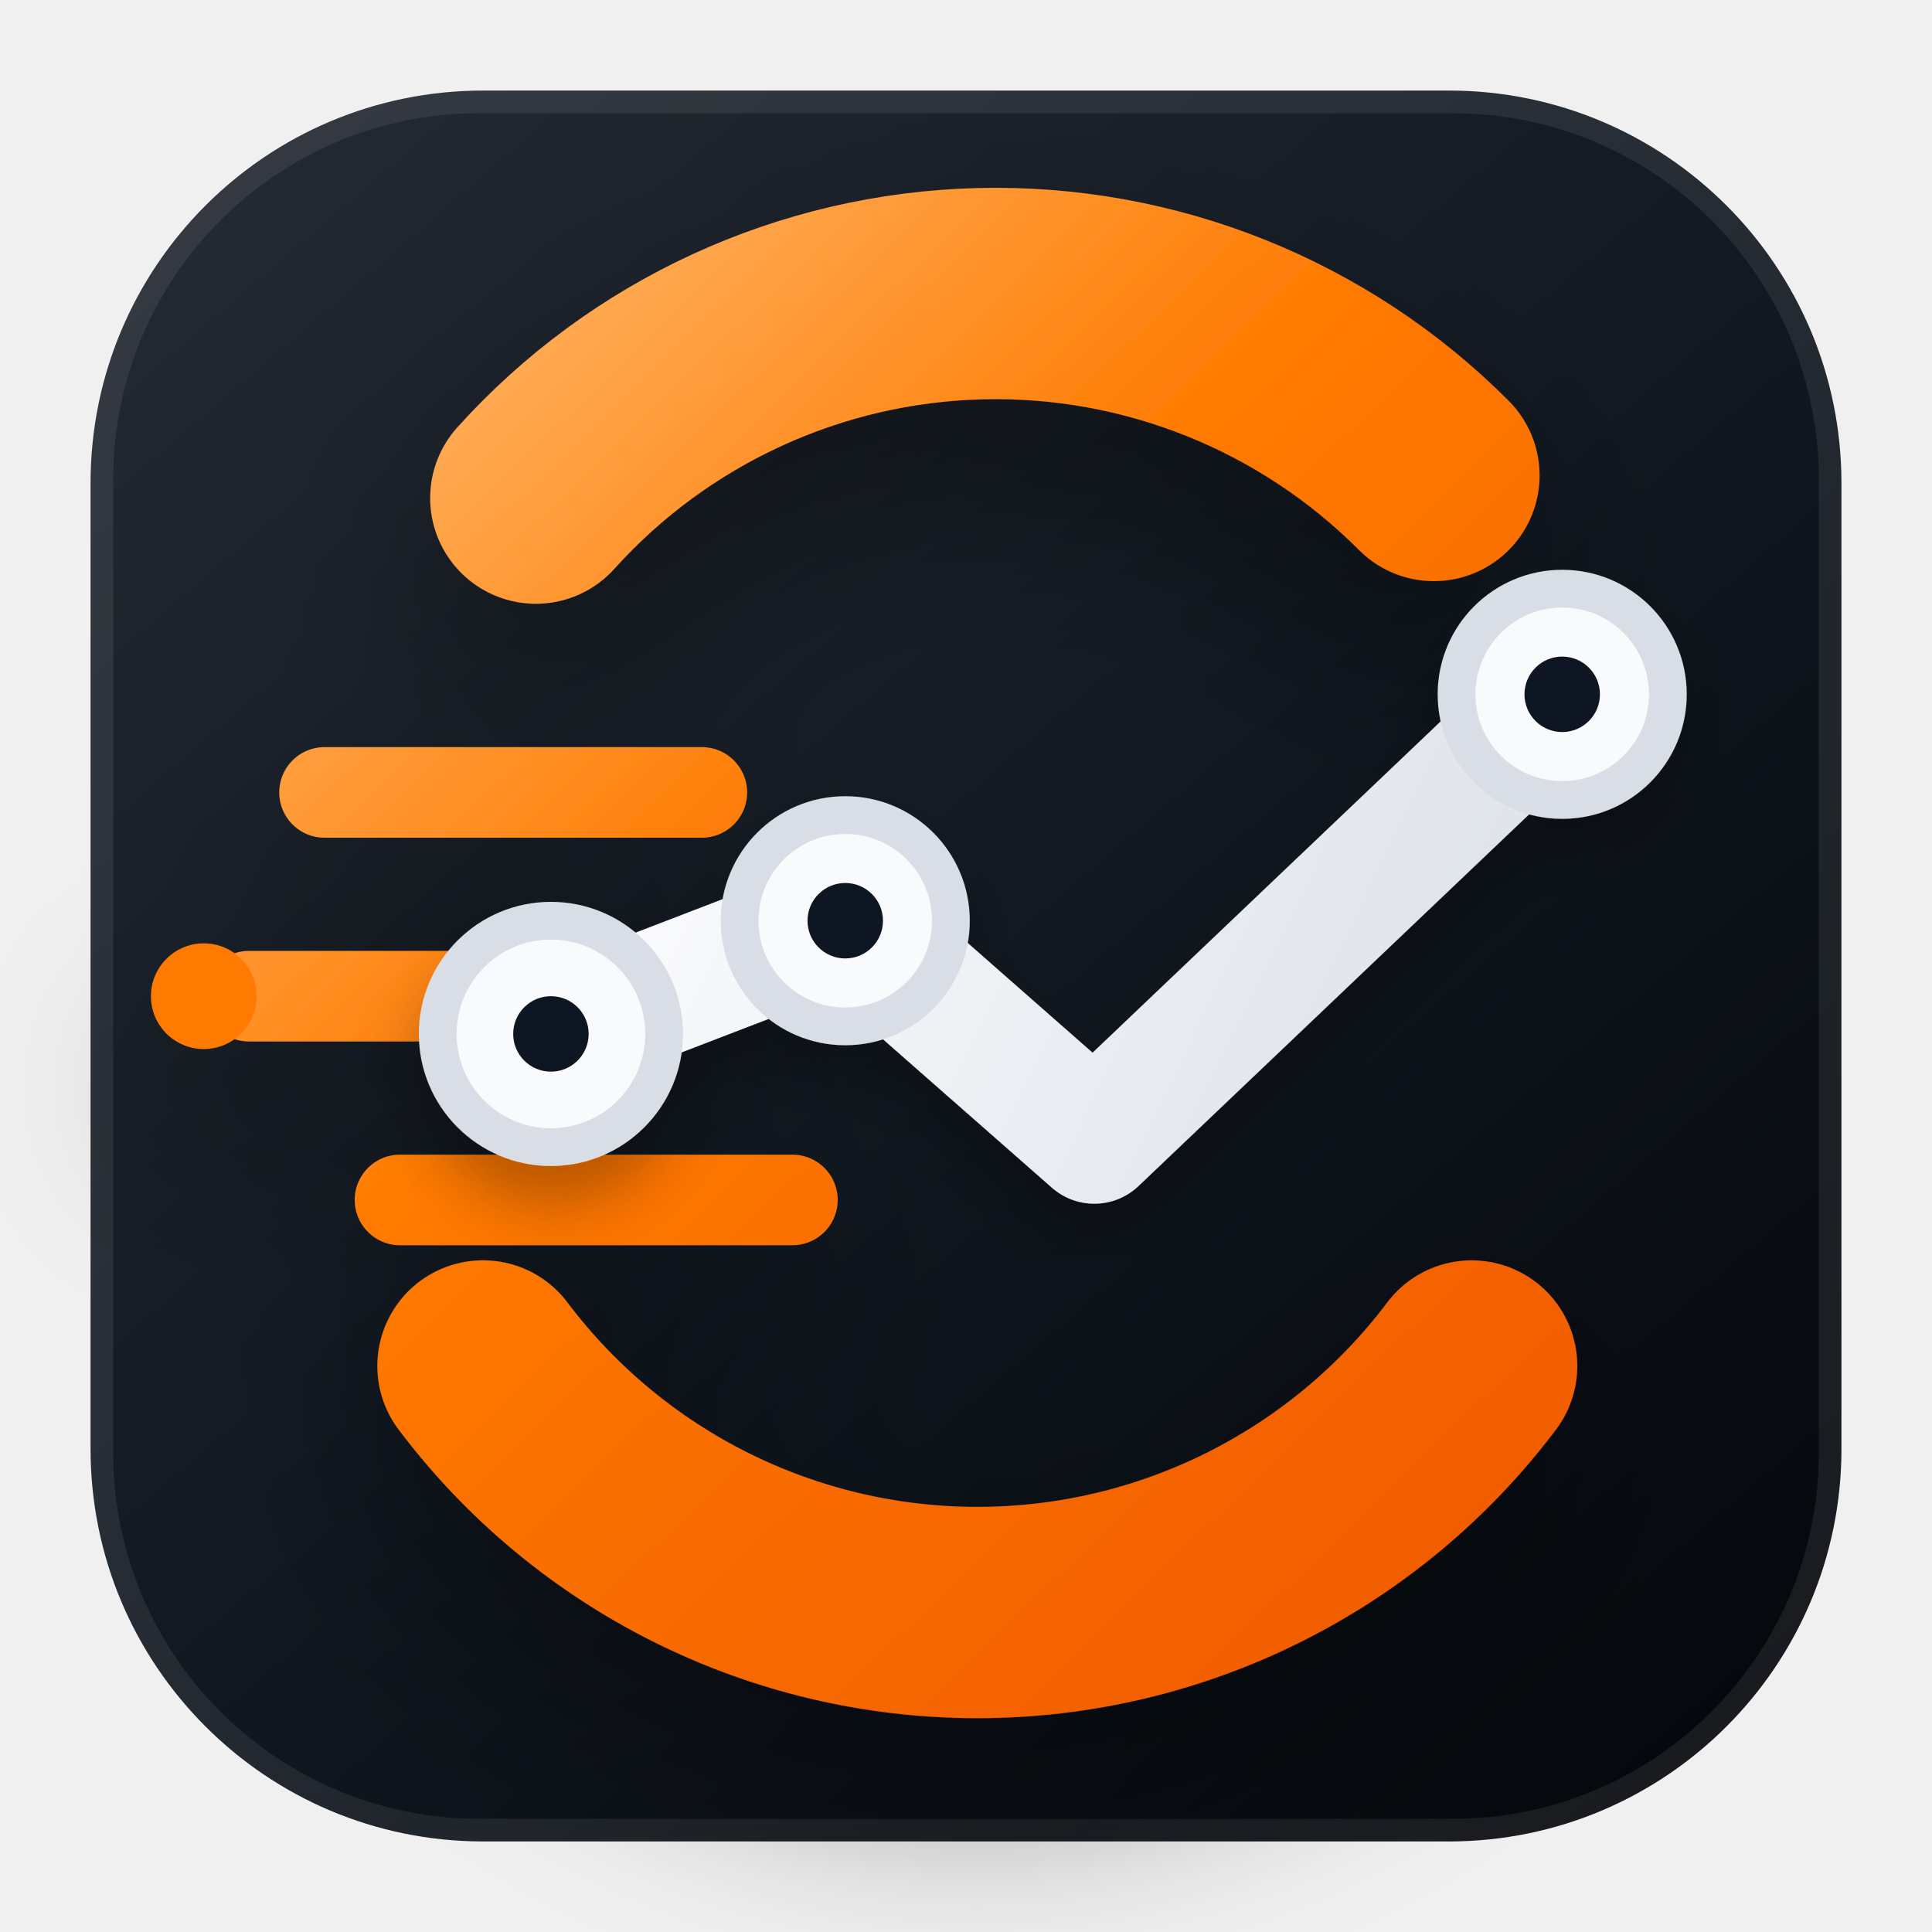
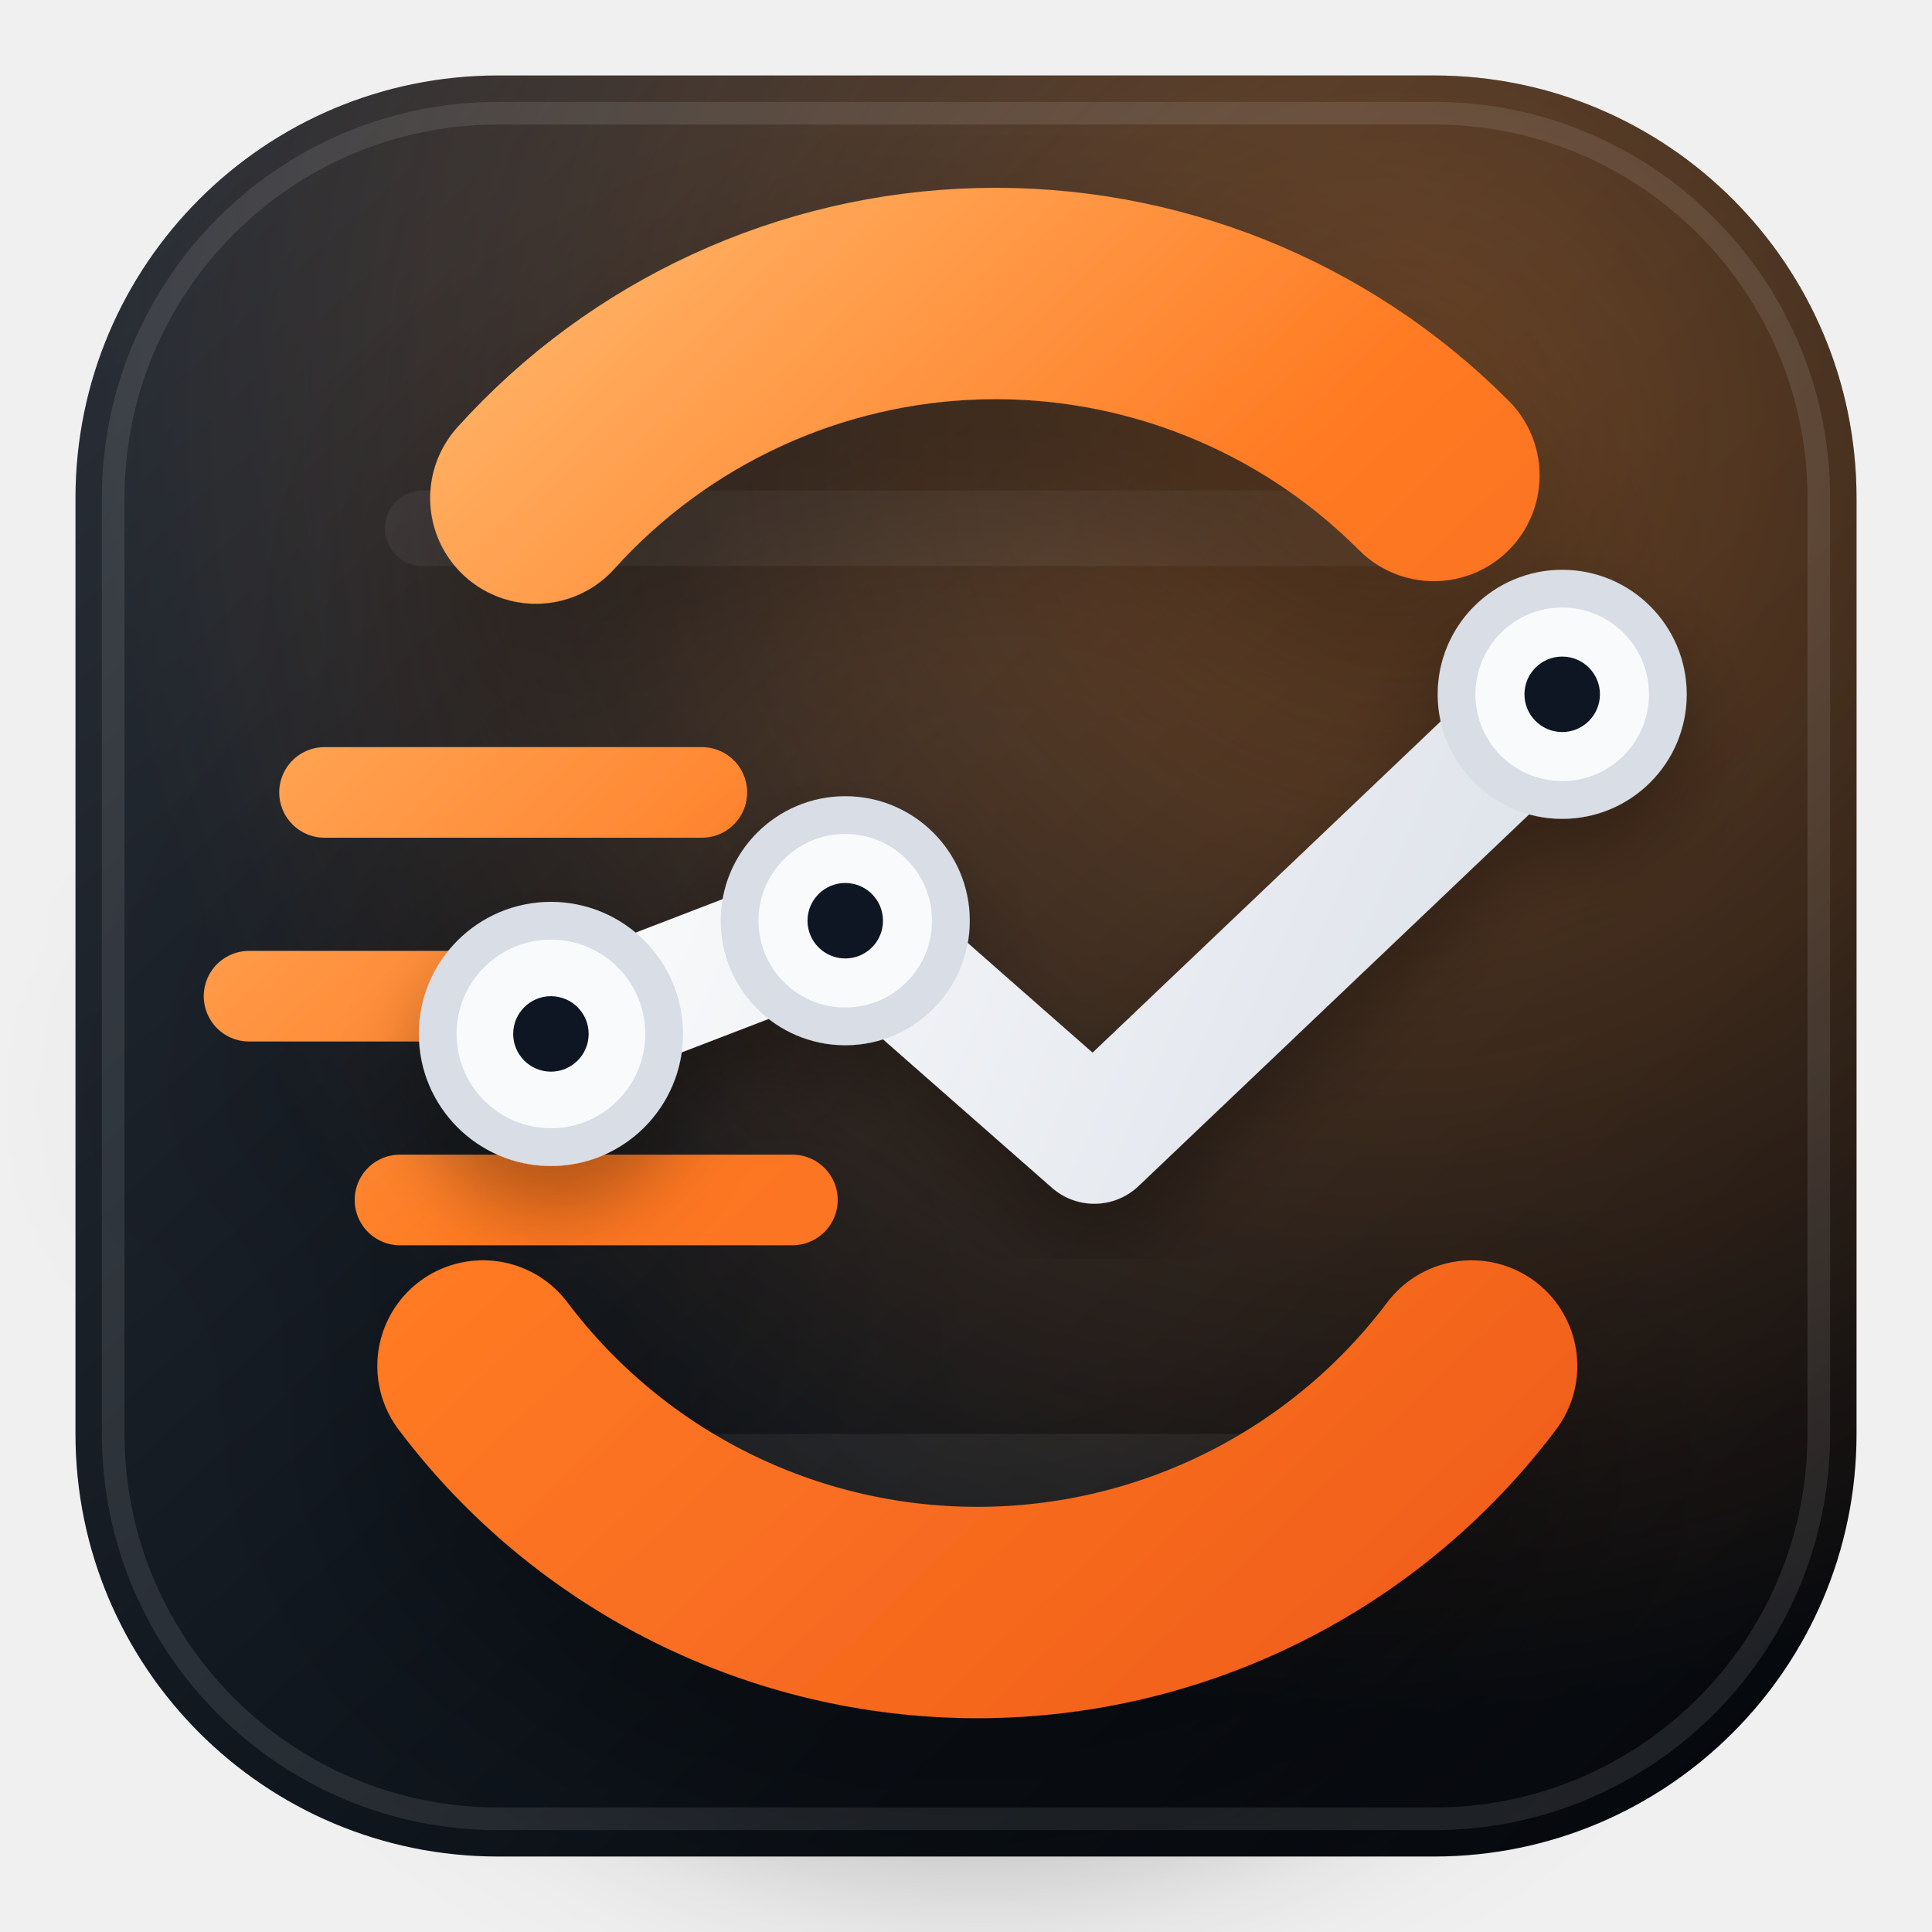
<svg xmlns="http://www.w3.org/2000/svg" viewBox="0 0 256 256" role="img" aria-label="Churvox app icon">
  <defs>
-     <linearGradient id="cvx-bg" x1="30" y1="14" x2="226" y2="242" gradientUnits="userSpaceOnUse">
-       <stop stop-color="#242932" />
+     <linearGradient id="cvx-bg" x1="20" y1="12" x2="232" y2="244" gradientUnits="userSpaceOnUse">
+       <stop stop-color="#2b3038" />
      <stop offset="0.52" stop-color="#111820" />
      <stop offset="1" stop-color="#05070b" />
    </linearGradient>
-     <linearGradient id="cvx-orange" x1="54" y1="46" x2="210" y2="207" gradientUnits="userSpaceOnUse">
-       <stop stop-color="#ffb15f" />
-       <stop offset="0.36" stop-color="#ff7a00" />
-       <stop offset="1" stop-color="#f05a00" />
+     <linearGradient id="cvx-orange" x1="45" y1="36" x2="218" y2="218" gradientUnits="userSpaceOnUse">
+       <stop stop-color="#ffbd72" />
+       <stop offset="0.42" stop-color="#ff7a22" />
+       <stop offset="1" stop-color="#ef5b1d" />
    </linearGradient>
-     <linearGradient id="cvx-silver" x1="74" y1="92" x2="211" y2="159" gradientUnits="userSpaceOnUse">
+     <linearGradient id="cvx-line" x1="66" y1="92" x2="213" y2="158" gradientUnits="userSpaceOnUse">
      <stop stop-color="#ffffff" />
-       <stop offset="1" stop-color="#d8dde6" />
+       <stop offset="1" stop-color="#d9dee7" />
    </linearGradient>
+     <radialGradient id="cvx-glow" cx="0" cy="0" r="1" gradientUnits="userSpaceOnUse" gradientTransform="translate(184 58) rotate(126) scale(170)">
+       <stop stop-color="#ff8a2a" stop-opacity="0.38" />
+       <stop offset="1" stop-color="#ff8a2a" stop-opacity="0" />
+     </radialGradient>
    <filter id="cvx-shadow" x="-20%" y="-20%" width="140%" height="150%">
-       <feDropShadow dx="0" dy="12" stdDeviation="12" flood-color="#000000" flood-opacity="0.36" />
+       <feDropShadow dx="0" dy="14" stdDeviation="14" flood-color="#000000" flood-opacity="0.38" />
    </filter>
    <filter id="cvx-soft" x="-20%" y="-20%" width="140%" height="140%">
-       <feDropShadow dx="0" dy="5" stdDeviation="4" flood-color="#000000" flood-opacity="0.28" />
+       <feDropShadow dx="0" dy="6" stdDeviation="5" flood-color="#000000" flood-opacity="0.30" />
    </filter>
  </defs>
-   <rect x="12" y="12" width="232" height="232" rx="52" fill="url(#cvx-bg)" />
-   <rect x="13.5" y="13.5" width="229" height="229" rx="50" fill="none" stroke="#ffffff" stroke-opacity="0.08" stroke-width="3" />
+   <rect x="10" y="10" width="236" height="236" rx="56" fill="url(#cvx-bg)" />
+   <rect x="10" y="10" width="236" height="236" rx="56" fill="url(#cvx-glow)" />
+   <rect x="15" y="15" width="226" height="226" rx="51" fill="none" stroke="#ffffff" stroke-opacity="0.10" stroke-width="3" />
+   <path d="M56 70h132" stroke="#ffffff" stroke-opacity="0.06" stroke-width="10" stroke-linecap="round" />
+   <path d="M68 195h116" stroke="#ffffff" stroke-opacity="0.06" stroke-width="10" stroke-linecap="round" />
  <g filter="url(#cvx-shadow)">
    <path d="M190 63A82 82 0 0 0 71 66" fill="none" stroke="url(#cvx-orange)" stroke-width="28" stroke-linecap="round" />
    <path d="M64 181A82 82 0 0 0 195 181" fill="none" stroke="url(#cvx-orange)" stroke-width="28" stroke-linecap="round" />
    <path d="M43 105h50" fill="none" stroke="url(#cvx-orange)" stroke-width="12" stroke-linecap="round" />
    <path d="M33 132h59" fill="none" stroke="url(#cvx-orange)" stroke-width="12" stroke-linecap="round" />
    <path d="M53 159h52" fill="none" stroke="url(#cvx-orange)" stroke-width="12" stroke-linecap="round" />
-     <circle cx="27" cy="132" r="7" fill="#ff7a00" />
  </g>
  <g filter="url(#cvx-soft)">
-     <path d="M73 137L112 122L145 151L207 92" fill="none" stroke="url(#cvx-silver)" stroke-width="17" stroke-linecap="round" stroke-linejoin="round" />
+     <path d="M73 137L112 122L145 151L207 92" fill="none" stroke="url(#cvx-line)" stroke-width="17" stroke-linecap="round" stroke-linejoin="round" />
    <circle cx="73" cy="137" r="15" fill="#f8fafc" stroke="#d8dde6" stroke-width="5" />
    <circle cx="112" cy="122" r="14" fill="#f8fafc" stroke="#d8dde6" stroke-width="5" />
    <circle cx="207" cy="92" r="14" fill="#f8fafc" stroke="#d8dde6" stroke-width="5" />
    <circle cx="73" cy="137" r="5" fill="#111820" />
    <circle cx="112" cy="122" r="5" fill="#111820" />
    <circle cx="207" cy="92" r="5" fill="#111820" />
  </g>
</svg>
